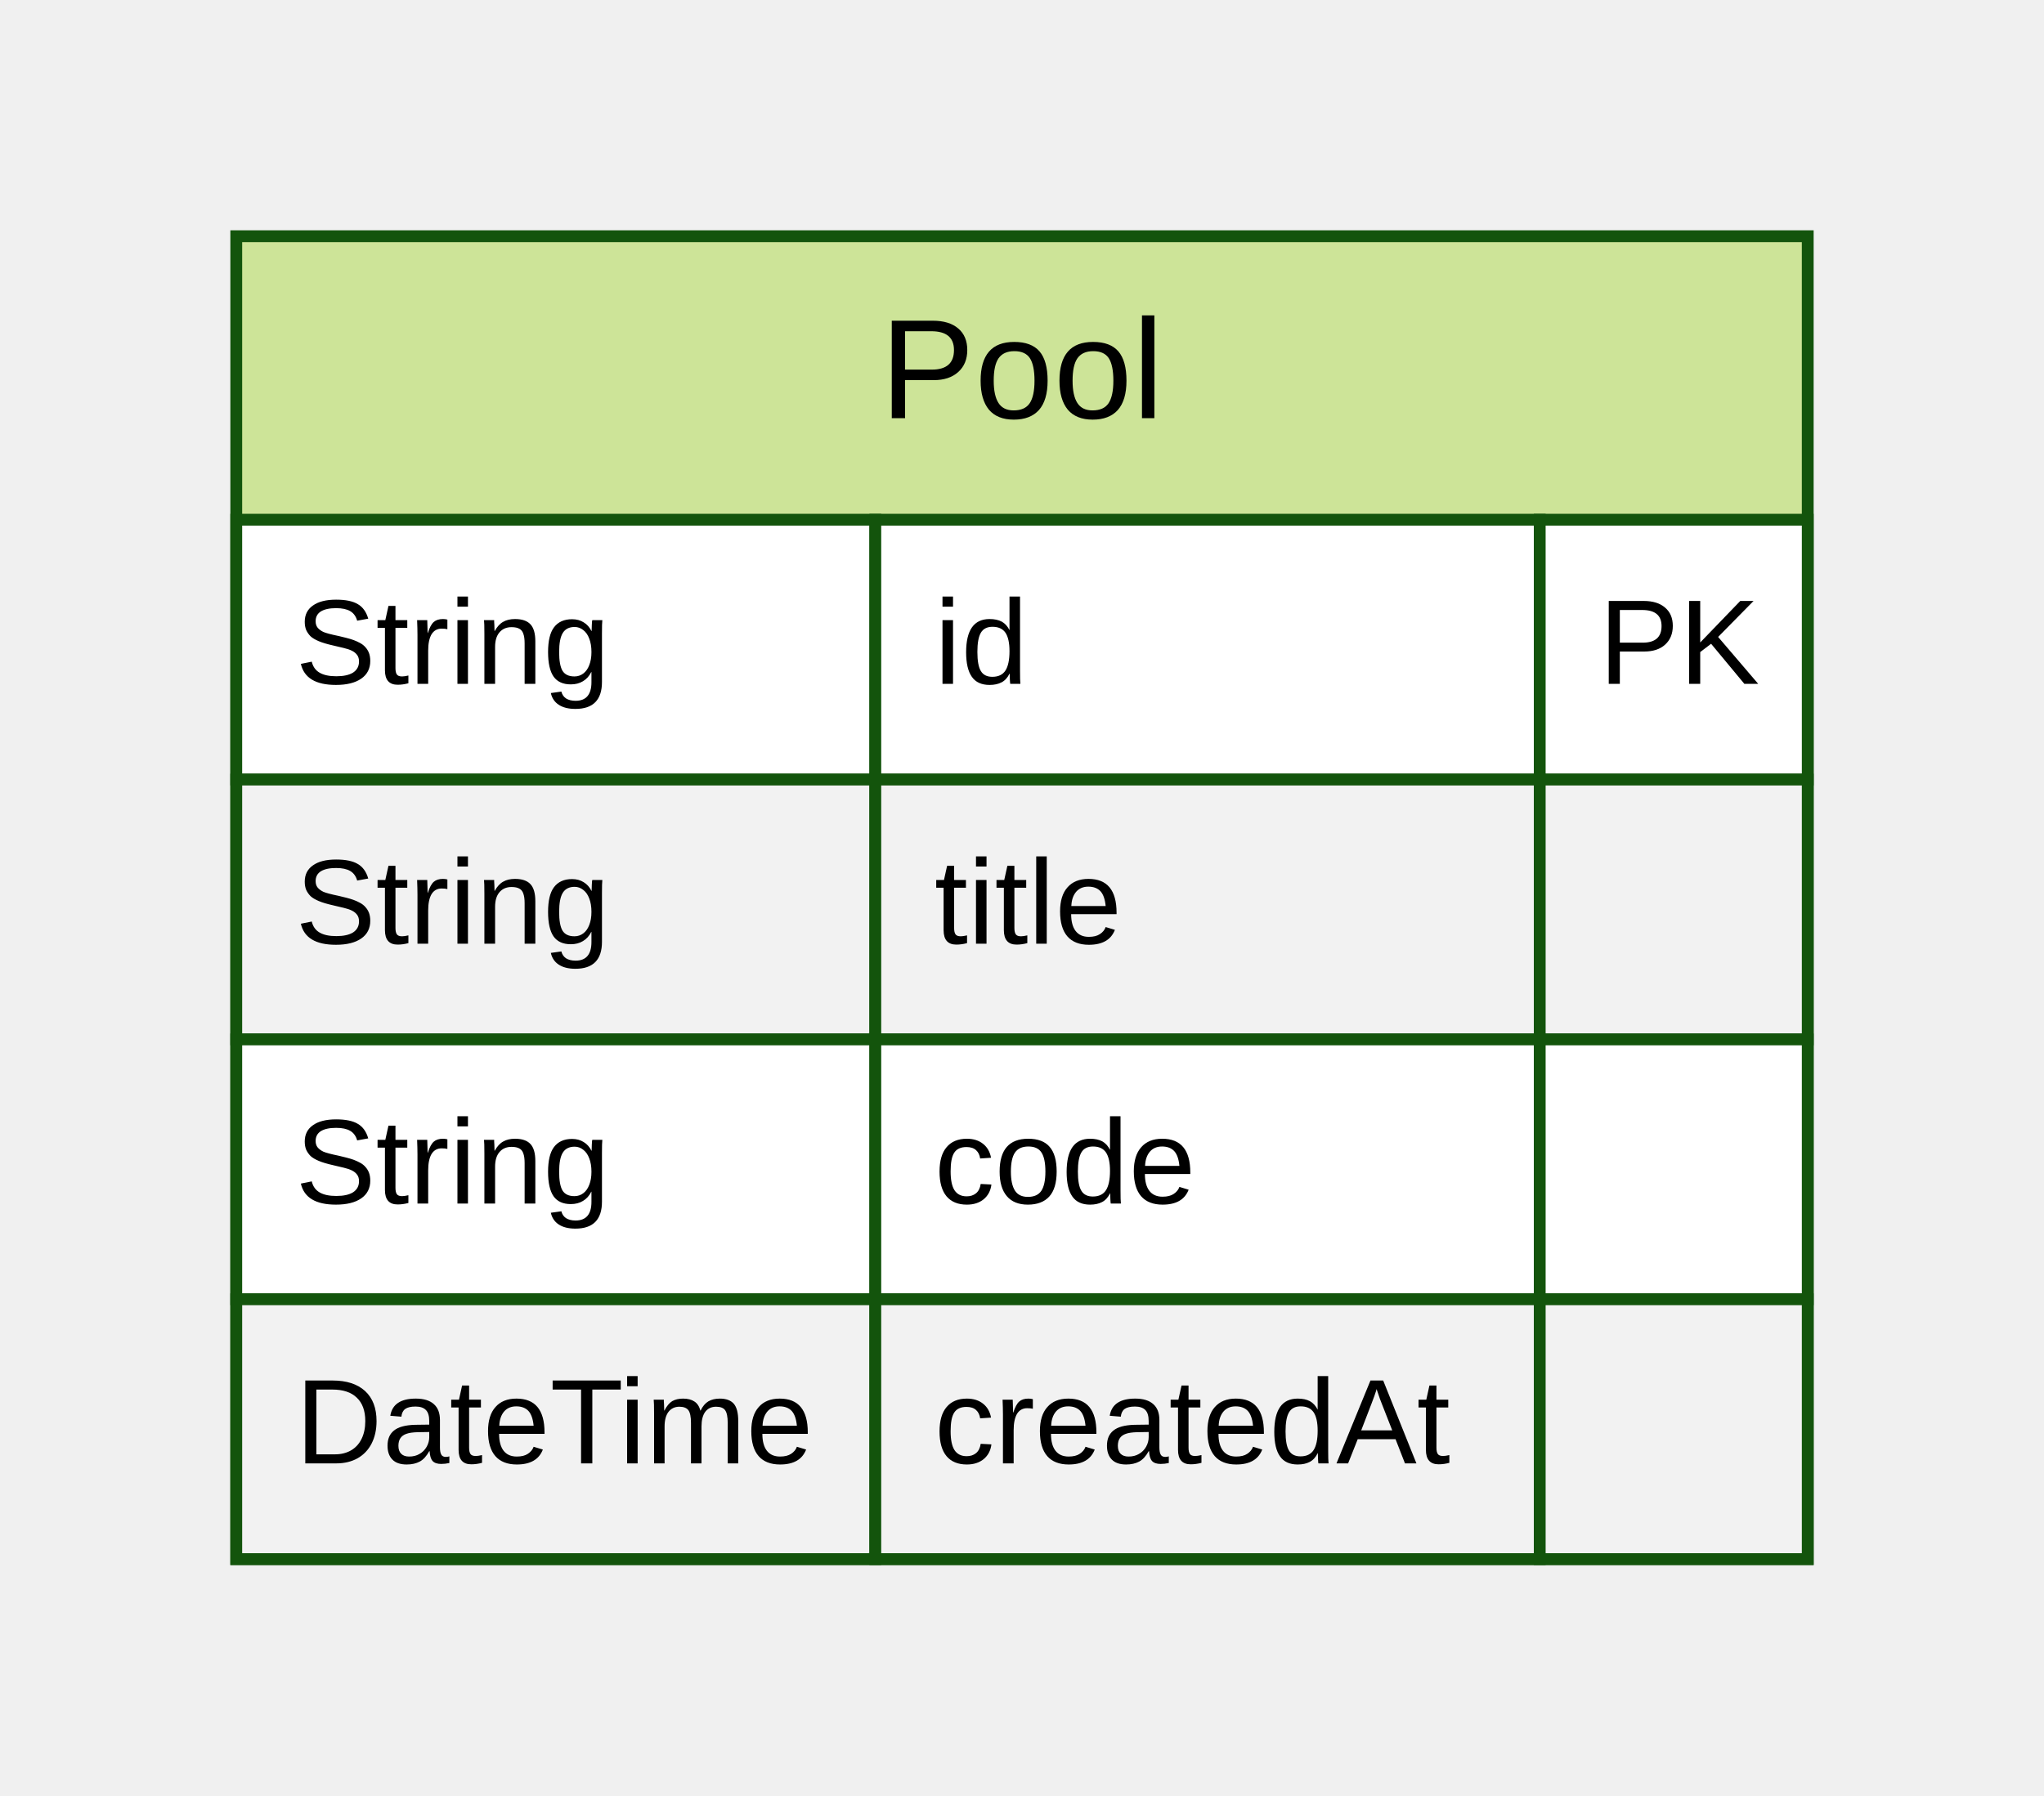
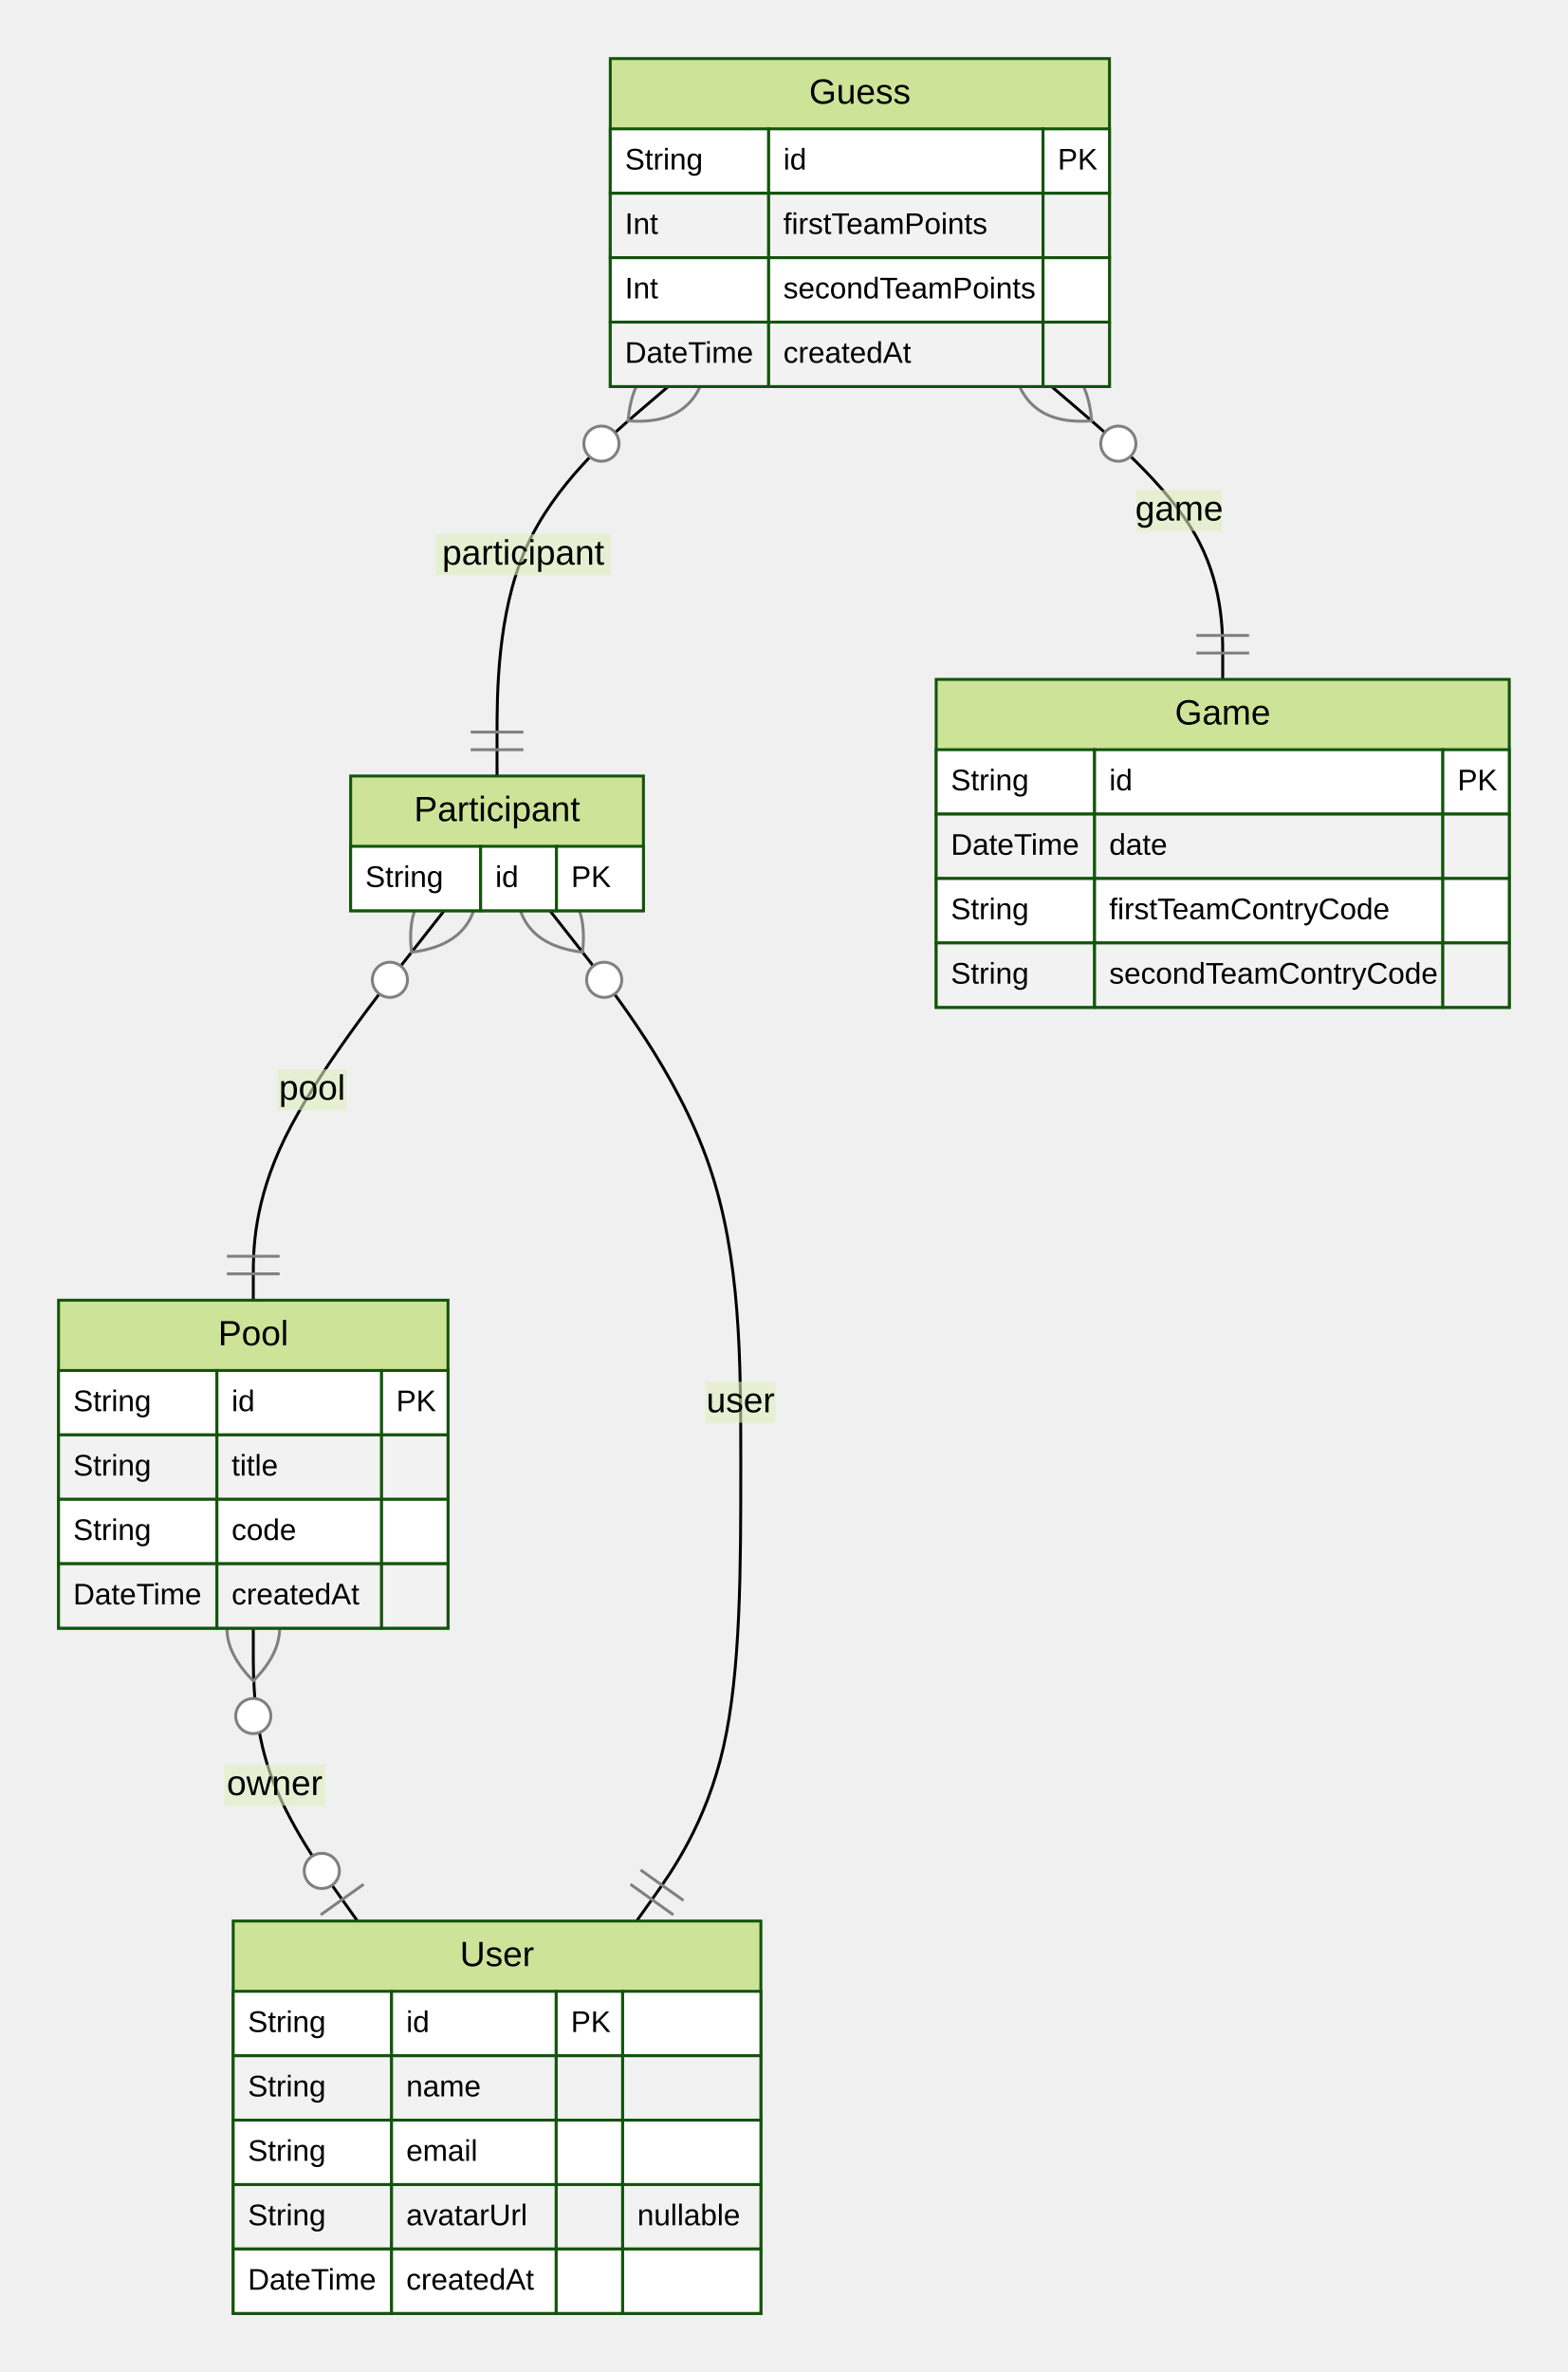
- <svg xmlns="http://www.w3.org/2000/svg" aria-labelledby="chart-title-mermaid-0 chart-desc-mermaid-0" role="img" viewBox="0 0 173.026 152" style="max-width: 173.026px; background-color: white;" width="100%" id="mermaid-0">
+ <svg xmlns="http://www.w3.org/2000/svg" aria-labelledby="chart-title-mermaid-0 chart-desc-mermaid-0" role="img" viewBox="0 0 535.509 810" style="max-width: 535.509px; background-color: white;" width="100%" id="mermaid-0">
  <style>#mermaid-0 {font-family:"trebuchet ms",verdana,arial,sans-serif;font-size:16px;fill:#000000;}#mermaid-0 .error-icon{fill:#552222;}#mermaid-0 .error-text{fill:#552222;stroke:#552222;}#mermaid-0 .edge-thickness-normal{stroke-width:2px;}#mermaid-0 .edge-thickness-thick{stroke-width:3.5px;}#mermaid-0 .edge-pattern-solid{stroke-dasharray:0;}#mermaid-0 .edge-pattern-dashed{stroke-dasharray:3;}#mermaid-0 .edge-pattern-dotted{stroke-dasharray:2;}#mermaid-0 .marker{fill:#000000;stroke:#000000;}#mermaid-0 .marker.cross{stroke:#000000;}#mermaid-0 svg{font-family:"trebuchet ms",verdana,arial,sans-serif;font-size:16px;}#mermaid-0 .entityBox{fill:#cde498;stroke:#13540c;}#mermaid-0 .attributeBoxOdd{fill:#ffffff;stroke:#13540c;}#mermaid-0 .attributeBoxEven{fill:#f2f2f2;stroke:#13540c;}#mermaid-0 .relationshipLabelBox{fill:hsl(78.158, 58.462%, 84.51%);opacity:0.7;background-color:hsl(78.158, 58.462%, 84.51%);}#mermaid-0 .relationshipLabelBox rect{opacity:0.5;}#mermaid-0 .relationshipLine{stroke:#000000;}#mermaid-0 :root{--mermaid-font-family:"trebuchet ms",verdana,arial,sans-serif;}</style>
  <g />
  <defs>
    <marker orient="auto" markerHeight="18" markerWidth="18" refY="9" refX="0" id="ONLY_ONE_START">
      <path d="M9,0 L9,18 M15,0 L15,18" fill="none" stroke="gray" />
    </marker>
  </defs>
  <defs>
    <marker orient="auto" markerHeight="18" markerWidth="18" refY="9" refX="18" id="ONLY_ONE_END">
      <path d="M3,0 L3,18 M9,0 L9,18" fill="none" stroke="gray" />
    </marker>
  </defs>
  <defs>
    <marker orient="auto" markerHeight="18" markerWidth="30" refY="9" refX="0" id="ZERO_OR_ONE_START">
      <circle r="6" cy="9" cx="21" fill="white" stroke="gray" />
      <path d="M9,0 L9,18" fill="none" stroke="gray" />
    </marker>
  </defs>
  <defs>
    <marker orient="auto" markerHeight="18" markerWidth="30" refY="9" refX="30" id="ZERO_OR_ONE_END">
      <circle r="6" cy="9" cx="9" fill="white" stroke="gray" />
      <path d="M21,0 L21,18" fill="none" stroke="gray" />
    </marker>
  </defs>
  <defs>
    <marker orient="auto" markerHeight="36" markerWidth="45" refY="18" refX="18" id="ONE_OR_MORE_START">
      <path d="M0,18 Q 18,0 36,18 Q 18,36 0,18 M42,9 L42,27" fill="none" stroke="gray" />
    </marker>
  </defs>
  <defs>
    <marker orient="auto" markerHeight="36" markerWidth="45" refY="18" refX="27" id="ONE_OR_MORE_END">
      <path d="M3,9 L3,27 M9,18 Q27,0 45,18 Q27,36 9,18" fill="none" stroke="gray" />
    </marker>
  </defs>
  <defs>
    <marker orient="auto" markerHeight="36" markerWidth="57" refY="18" refX="18" id="ZERO_OR_MORE_START">
      <circle r="6" cy="18" cx="48" fill="white" stroke="gray" />
      <path d="M0,18 Q18,0 36,18 Q18,36 0,18" fill="none" stroke="gray" />
    </marker>
  </defs>
  <defs>
    <marker orient="auto" markerHeight="36" markerWidth="57" refY="18" refX="39" id="ZERO_OR_MORE_END">
      <circle r="6" cy="18" cx="9" fill="white" stroke="gray" />
      <path d="M21,18 Q39,0 57,18 Q39,36 21,18" fill="none" stroke="gray" />
    </marker>
  </defs>
-   <g transform="translate(20,20 )" id="Pool">
+   <path marker-start="url(#ZERO_OR_MORE_START)" marker-end="url(#ZERO_OR_ONE_END)" fill="none" stroke="gray" d="M86.513,556L86.513,564.333C86.513,572.667,86.513,589.333,92.443,606C98.373,622.667,110.233,639.333,116.163,647.667L122.093,656" class="er relationshipLine" />
+   <path marker-start="url(#ZERO_OR_MORE_START)" marker-end="url(#ONLY_ONE_END)" fill="none" stroke="gray" d="M187.835,311L198.7,324.833C209.565,338.667,231.296,366.333,242.161,397.833C253.026,429.333,253.026,464.667,253.026,500C253.026,535.333,253.026,570.667,247.096,596.667C241.167,622.667,229.307,639.333,223.377,647.667L217.447,656" class="er relationshipLine" />
+   <path marker-start="url(#ZERO_OR_MORE_START)" marker-end="url(#ONLY_ONE_END)" fill="none" stroke="gray" d="M151.705,311L140.839,324.833C129.974,338.667,108.244,366.333,97.378,388.5C86.513,410.667,86.513,427.333,86.513,435.667L86.513,444" class="er relationshipLine" />
+   <path marker-start="url(#ZERO_OR_MORE_START)" marker-end="url(#ONLY_ONE_END)" fill="none" stroke="gray" d="M228.23,132L218.486,140.333C208.743,148.667,189.256,165.333,179.513,187.5C169.77,209.667,169.77,237.333,169.77,251.167L169.77,265" class="er relationshipLine" />
+   <path marker-start="url(#ZERO_OR_MORE_START)" marker-end="url(#ONLY_ONE_END)" fill="none" stroke="gray" d="M359.18,132L368.923,140.333C378.666,148.667,398.153,165.333,407.896,182C417.639,198.667,417.639,215.333,417.639,223.667L417.639,232" class="er relationshipLine" />
+   <g transform="translate(20,444 )" id="Pool">
    <rect height="112" width="133.026" y="0" x="0" stroke="gray" fill-opacity="100%" fill="honeydew" class="er entityBox" />
    <text transform="translate(66.51321,12)" style="font-family: &quot;trebuchet ms&quot;, verdana, arial, sans-serif;; font-size: 12px" text-anchor="middle" dominant-baseline="middle" y="0" x="0" id="entity-Pool" class="er entityLabel">Pool</text>
    <rect height="22" width="54.096" y="24" x="0" stroke="gray" fill-opacity="100%" fill="honeydew" class="er attributeBoxOdd" />
    <text transform="translate(5,35)" style="font-family: &quot;trebuchet ms&quot;, verdana, arial, sans-serif;; font-size: 10.2px" text-anchor="left" dominant-baseline="middle" y="0" x="0" id="entity-Pool-attr-1-type" class="er entityLabel">String</text>
    <rect height="22" width="56.243" y="24" x="54.096" stroke="gray" fill-opacity="100%" fill="honeydew" class="er attributeBoxOdd" />
    <text transform="translate(59.09555,35)" style="font-family: &quot;trebuchet ms&quot;, verdana, arial, sans-serif;; font-size: 10.2px" text-anchor="left" dominant-baseline="middle" y="0" x="0" id="entity-Pool-attr-1-name" class="er entityLabel">id</text>
    <rect height="22" width="22.688" y="24" x="110.339" stroke="gray" fill-opacity="100%" fill="honeydew" class="er attributeBoxOdd" />
    <text transform="translate(115.3387,35)" style="font-family: &quot;trebuchet ms&quot;, verdana, arial, sans-serif;; font-size: 10.2px" text-anchor="left" dominant-baseline="middle" y="0" x="0" id="entity-Pool-attr-1-key" class="er entityLabel">PK</text>
    <rect height="22" width="54.096" y="46" x="0" stroke="gray" fill-opacity="100%" fill="honeydew" class="er attributeBoxEven" />
    <text transform="translate(5,57)" style="font-family: &quot;trebuchet ms&quot;, verdana, arial, sans-serif;; font-size: 10.2px" text-anchor="left" dominant-baseline="middle" y="0" x="0" id="entity-Pool-attr-2-type" class="er entityLabel">String</text>
    <rect height="22" width="56.243" y="46" x="54.096" stroke="gray" fill-opacity="100%" fill="honeydew" class="er attributeBoxEven" />
    <text transform="translate(59.09555,57)" style="font-family: &quot;trebuchet ms&quot;, verdana, arial, sans-serif;; font-size: 10.2px" text-anchor="left" dominant-baseline="middle" y="0" x="0" id="entity-Pool-attr-2-name" class="er entityLabel">title</text>
    <rect height="22" width="22.688" y="46" x="110.339" stroke="gray" fill-opacity="100%" fill="honeydew" class="er attributeBoxEven" />
    <text transform="translate(115.3387,57)" style="font-family: &quot;trebuchet ms&quot;, verdana, arial, sans-serif;; font-size: 10.2px" text-anchor="left" dominant-baseline="middle" y="0" x="0" id="entity-Pool-attr-2-key" class="er entityLabel" />
    <rect height="22" width="54.096" y="68" x="0" stroke="gray" fill-opacity="100%" fill="honeydew" class="er attributeBoxOdd" />
    <text transform="translate(5,79)" style="font-family: &quot;trebuchet ms&quot;, verdana, arial, sans-serif;; font-size: 10.2px" text-anchor="left" dominant-baseline="middle" y="0" x="0" id="entity-Pool-attr-3-type" class="er entityLabel">String</text>
    <rect height="22" width="56.243" y="68" x="54.096" stroke="gray" fill-opacity="100%" fill="honeydew" class="er attributeBoxOdd" />
    <text transform="translate(59.09555,79)" style="font-family: &quot;trebuchet ms&quot;, verdana, arial, sans-serif;; font-size: 10.2px" text-anchor="left" dominant-baseline="middle" y="0" x="0" id="entity-Pool-attr-3-name" class="er entityLabel">code</text>
    <rect height="22" width="22.688" y="68" x="110.339" stroke="gray" fill-opacity="100%" fill="honeydew" class="er attributeBoxOdd" />
    <text transform="translate(115.3387,79)" style="font-family: &quot;trebuchet ms&quot;, verdana, arial, sans-serif;; font-size: 10.2px" text-anchor="left" dominant-baseline="middle" y="0" x="0" id="entity-Pool-attr-3-key" class="er entityLabel" />
    <rect height="22" width="54.096" y="90" x="0" stroke="gray" fill-opacity="100%" fill="honeydew" class="er attributeBoxEven" />
    <text transform="translate(5,101)" style="font-family: &quot;trebuchet ms&quot;, verdana, arial, sans-serif;; font-size: 10.2px" text-anchor="left" dominant-baseline="middle" y="0" x="0" id="entity-Pool-attr-4-type" class="er entityLabel">DateTime</text>
    <rect height="22" width="56.243" y="90" x="54.096" stroke="gray" fill-opacity="100%" fill="honeydew" class="er attributeBoxEven" />
    <text transform="translate(59.09555,101)" style="font-family: &quot;trebuchet ms&quot;, verdana, arial, sans-serif;; font-size: 10.2px" text-anchor="left" dominant-baseline="middle" y="0" x="0" id="entity-Pool-attr-4-name" class="er entityLabel">createdAt</text>
    <rect height="22" width="22.688" y="90" x="110.339" stroke="gray" fill-opacity="100%" fill="honeydew" class="er attributeBoxEven" />
    <text transform="translate(115.3387,101)" style="font-family: &quot;trebuchet ms&quot;, verdana, arial, sans-serif;; font-size: 10.2px" text-anchor="left" dominant-baseline="middle" y="0" x="0" id="entity-Pool-attr-4-key" class="er entityLabel" />
  </g>
+   <g transform="translate(119.7698,265 )" id="Participant">
+     <rect height="46" width="100" y="0" x="0" stroke="gray" fill-opacity="100%" fill="honeydew" class="er entityBox" />
+     <text transform="translate(50,12)" style="font-family: &quot;trebuchet ms&quot;, verdana, arial, sans-serif;; font-size: 12px" text-anchor="middle" dominant-baseline="middle" y="0" x="0" id="entity-Participant" class="er entityLabel">Participant</text>
+     <rect height="22" width="44.399" y="24" x="0" stroke="gray" fill-opacity="100%" fill="honeydew" class="er attributeBoxOdd" />
+     <text transform="translate(5,35)" style="font-family: &quot;trebuchet ms&quot;, verdana, arial, sans-serif;; font-size: 10.2px" text-anchor="left" dominant-baseline="middle" y="0" x="0" id="entity-Participant-attr-1-type" class="er entityLabel">String</text>
+     <rect height="22" width="25.911" y="24" x="44.399" stroke="gray" fill-opacity="100%" fill="honeydew" class="er attributeBoxOdd" />
+     <text transform="translate(49.39862,35)" style="font-family: &quot;trebuchet ms&quot;, verdana, arial, sans-serif;; font-size: 10.2px" text-anchor="left" dominant-baseline="middle" y="0" x="0" id="entity-Participant-attr-1-name" class="er entityLabel">id</text>
+     <rect height="22" width="29.69" y="24" x="70.31" stroke="gray" fill-opacity="100%" fill="honeydew" class="er attributeBoxOdd" />
+     <text transform="translate(75.30976,35)" style="font-family: &quot;trebuchet ms&quot;, verdana, arial, sans-serif;; font-size: 10.2px" text-anchor="left" dominant-baseline="middle" y="0" x="0" id="entity-Participant-attr-1-key" class="er entityLabel">PK</text>
+   </g>
+   <g transform="translate(79.65034,656 )" id="User">
+     <rect height="134" width="180.239" y="0" x="0" stroke="gray" fill-opacity="100%" fill="honeydew" class="er entityBox" />
+     <text transform="translate(90.11948,12)" style="font-family: &quot;trebuchet ms&quot;, verdana, arial, sans-serif;; font-size: 12px" text-anchor="middle" dominant-baseline="middle" y="0" x="0" id="entity-User" class="er entityLabel">User</text>
+     <rect height="22" width="54.096" y="24" x="0" stroke="gray" fill-opacity="100%" fill="honeydew" class="er attributeBoxOdd" />
+     <text transform="translate(5,35)" style="font-family: &quot;trebuchet ms&quot;, verdana, arial, sans-serif;; font-size: 10.2px" text-anchor="left" dominant-baseline="middle" y="0" x="0" id="entity-User-attr-1-type" class="er entityLabel">String</text>
+     <rect height="22" width="56.243" y="24" x="54.096" stroke="gray" fill-opacity="100%" fill="honeydew" class="er attributeBoxOdd" />
+     <text transform="translate(59.09555,35)" style="font-family: &quot;trebuchet ms&quot;, verdana, arial, sans-serif;; font-size: 10.2px" text-anchor="left" dominant-baseline="middle" y="0" x="0" id="entity-User-attr-1-name" class="er entityLabel">id</text>
+     <rect height="22" width="22.688" y="24" x="110.339" stroke="gray" fill-opacity="100%" fill="honeydew" class="er attributeBoxOdd" />
+     <text transform="translate(115.3387,35)" style="font-family: &quot;trebuchet ms&quot;, verdana, arial, sans-serif;; font-size: 10.2px" text-anchor="left" dominant-baseline="middle" y="0" x="0" id="entity-User-attr-1-key" class="er entityLabel">PK</text>
+     <rect height="22" width="47.213" y="24" x="133.026" stroke="gray" fill-opacity="100%" fill="honeydew" class="er attributeBoxOdd" />
+     <text transform="translate(138.0264,35)" style="font-family: &quot;trebuchet ms&quot;, verdana, arial, sans-serif;; font-size: 10.2px" text-anchor="left" dominant-baseline="middle" y="0" x="0" id="entity-User-attr-1-comment" class="er entityLabel" />
+     <rect height="22" width="54.096" y="46" x="0" stroke="gray" fill-opacity="100%" fill="honeydew" class="er attributeBoxEven" />
+     <text transform="translate(5,57)" style="font-family: &quot;trebuchet ms&quot;, verdana, arial, sans-serif;; font-size: 10.2px" text-anchor="left" dominant-baseline="middle" y="0" x="0" id="entity-User-attr-2-type" class="er entityLabel">String</text>
+     <rect height="22" width="56.243" y="46" x="54.096" stroke="gray" fill-opacity="100%" fill="honeydew" class="er attributeBoxEven" />
+     <text transform="translate(59.09555,57)" style="font-family: &quot;trebuchet ms&quot;, verdana, arial, sans-serif;; font-size: 10.2px" text-anchor="left" dominant-baseline="middle" y="0" x="0" id="entity-User-attr-2-name" class="er entityLabel">name</text>
+     <rect height="22" width="22.688" y="46" x="110.339" stroke="gray" fill-opacity="100%" fill="honeydew" class="er attributeBoxEven" />
+     <text transform="translate(115.3387,57)" style="font-family: &quot;trebuchet ms&quot;, verdana, arial, sans-serif;; font-size: 10.2px" text-anchor="left" dominant-baseline="middle" y="0" x="0" id="entity-User-attr-2-key" class="er entityLabel" />
+     <rect height="22" width="47.213" y="46" x="133.026" stroke="gray" fill-opacity="100%" fill="honeydew" class="er attributeBoxEven" />
+     <text transform="translate(138.0264,57)" style="font-family: &quot;trebuchet ms&quot;, verdana, arial, sans-serif;; font-size: 10.2px" text-anchor="left" dominant-baseline="middle" y="0" x="0" id="entity-User-attr-2-comment" class="er entityLabel" />
+     <rect height="22" width="54.096" y="68" x="0" stroke="gray" fill-opacity="100%" fill="honeydew" class="er attributeBoxOdd" />
+     <text transform="translate(5,79)" style="font-family: &quot;trebuchet ms&quot;, verdana, arial, sans-serif;; font-size: 10.2px" text-anchor="left" dominant-baseline="middle" y="0" x="0" id="entity-User-attr-3-type" class="er entityLabel">String</text>
+     <rect height="22" width="56.243" y="68" x="54.096" stroke="gray" fill-opacity="100%" fill="honeydew" class="er attributeBoxOdd" />
+     <text transform="translate(59.09555,79)" style="font-family: &quot;trebuchet ms&quot;, verdana, arial, sans-serif;; font-size: 10.2px" text-anchor="left" dominant-baseline="middle" y="0" x="0" id="entity-User-attr-3-name" class="er entityLabel">email</text>
+     <rect height="22" width="22.688" y="68" x="110.339" stroke="gray" fill-opacity="100%" fill="honeydew" class="er attributeBoxOdd" />
+     <text transform="translate(115.3387,79)" style="font-family: &quot;trebuchet ms&quot;, verdana, arial, sans-serif;; font-size: 10.2px" text-anchor="left" dominant-baseline="middle" y="0" x="0" id="entity-User-attr-3-key" class="er entityLabel" />
+     <rect height="22" width="47.213" y="68" x="133.026" stroke="gray" fill-opacity="100%" fill="honeydew" class="er attributeBoxOdd" />
+     <text transform="translate(138.0264,79)" style="font-family: &quot;trebuchet ms&quot;, verdana, arial, sans-serif;; font-size: 10.2px" text-anchor="left" dominant-baseline="middle" y="0" x="0" id="entity-User-attr-3-comment" class="er entityLabel" />
+     <rect height="22" width="54.096" y="90" x="0" stroke="gray" fill-opacity="100%" fill="honeydew" class="er attributeBoxEven" />
+     <text transform="translate(5,101)" style="font-family: &quot;trebuchet ms&quot;, verdana, arial, sans-serif;; font-size: 10.2px" text-anchor="left" dominant-baseline="middle" y="0" x="0" id="entity-User-attr-4-type" class="er entityLabel">String</text>
+     <rect height="22" width="56.243" y="90" x="54.096" stroke="gray" fill-opacity="100%" fill="honeydew" class="er attributeBoxEven" />
+     <text transform="translate(59.09555,101)" style="font-family: &quot;trebuchet ms&quot;, verdana, arial, sans-serif;; font-size: 10.2px" text-anchor="left" dominant-baseline="middle" y="0" x="0" id="entity-User-attr-4-name" class="er entityLabel">avatarUrl</text>
+     <rect height="22" width="22.688" y="90" x="110.339" stroke="gray" fill-opacity="100%" fill="honeydew" class="er attributeBoxEven" />
+     <text transform="translate(115.3387,101)" style="font-family: &quot;trebuchet ms&quot;, verdana, arial, sans-serif;; font-size: 10.2px" text-anchor="left" dominant-baseline="middle" y="0" x="0" id="entity-User-attr-4-key" class="er entityLabel" />
+     <rect height="22" width="47.213" y="90" x="133.026" stroke="gray" fill-opacity="100%" fill="honeydew" class="er attributeBoxEven" />
+     <text transform="translate(138.0264,101)" style="font-family: &quot;trebuchet ms&quot;, verdana, arial, sans-serif;; font-size: 10.2px" text-anchor="left" dominant-baseline="middle" y="0" x="0" id="entity-User-attr-4-comment" class="er entityLabel">nullable</text>
+     <rect height="22" width="54.096" y="112" x="0" stroke="gray" fill-opacity="100%" fill="honeydew" class="er attributeBoxOdd" />
+     <text transform="translate(5,123)" style="font-family: &quot;trebuchet ms&quot;, verdana, arial, sans-serif;; font-size: 10.2px" text-anchor="left" dominant-baseline="middle" y="0" x="0" id="entity-User-attr-5-type" class="er entityLabel">DateTime</text>
+     <rect height="22" width="56.243" y="112" x="54.096" stroke="gray" fill-opacity="100%" fill="honeydew" class="er attributeBoxOdd" />
+     <text transform="translate(59.09555,123)" style="font-family: &quot;trebuchet ms&quot;, verdana, arial, sans-serif;; font-size: 10.2px" text-anchor="left" dominant-baseline="middle" y="0" x="0" id="entity-User-attr-5-name" class="er entityLabel">createdAt</text>
+     <rect height="22" width="22.688" y="112" x="110.339" stroke="gray" fill-opacity="100%" fill="honeydew" class="er attributeBoxOdd" />
+     <text transform="translate(115.3387,123)" style="font-family: &quot;trebuchet ms&quot;, verdana, arial, sans-serif;; font-size: 10.2px" text-anchor="left" dominant-baseline="middle" y="0" x="0" id="entity-User-attr-5-key" class="er entityLabel" />
+     <rect height="22" width="47.213" y="112" x="133.026" stroke="gray" fill-opacity="100%" fill="honeydew" class="er attributeBoxOdd" />
+     <text transform="translate(138.0264,123)" style="font-family: &quot;trebuchet ms&quot;, verdana, arial, sans-serif;; font-size: 10.2px" text-anchor="left" dominant-baseline="middle" y="0" x="0" id="entity-User-attr-5-comment" class="er entityLabel" />
+   </g>
+   <g transform="translate(319.7698,232 )" id="Game">
+     <rect height="112" width="195.739" y="0" x="0" stroke="gray" fill-opacity="100%" fill="honeydew" class="er entityBox" />
+     <text transform="translate(97.86967,12)" style="font-family: &quot;trebuchet ms&quot;, verdana, arial, sans-serif;; font-size: 12px" text-anchor="middle" dominant-baseline="middle" y="0" x="0" id="entity-Game" class="er entityLabel">Game</text>
+     <rect height="22" width="54.096" y="24" x="0" stroke="gray" fill-opacity="100%" fill="honeydew" class="er attributeBoxOdd" />
+     <text transform="translate(5,35)" style="font-family: &quot;trebuchet ms&quot;, verdana, arial, sans-serif;; font-size: 10.2px" text-anchor="left" dominant-baseline="middle" y="0" x="0" id="entity-Game-attr-1-type" class="er entityLabel">String</text>
+     <rect height="22" width="118.956" y="24" x="54.096" stroke="gray" fill-opacity="100%" fill="honeydew" class="er attributeBoxOdd" />
+     <text transform="translate(59.09555,35)" style="font-family: &quot;trebuchet ms&quot;, verdana, arial, sans-serif;; font-size: 10.2px" text-anchor="left" dominant-baseline="middle" y="0" x="0" id="entity-Game-attr-1-name" class="er entityLabel">id</text>
+     <rect height="22" width="22.688" y="24" x="173.052" stroke="gray" fill-opacity="100%" fill="honeydew" class="er attributeBoxOdd" />
+     <text transform="translate(178.0517,35)" style="font-family: &quot;trebuchet ms&quot;, verdana, arial, sans-serif;; font-size: 10.2px" text-anchor="left" dominant-baseline="middle" y="0" x="0" id="entity-Game-attr-1-key" class="er entityLabel">PK</text>
+     <rect height="22" width="54.096" y="46" x="0" stroke="gray" fill-opacity="100%" fill="honeydew" class="er attributeBoxEven" />
+     <text transform="translate(5,57)" style="font-family: &quot;trebuchet ms&quot;, verdana, arial, sans-serif;; font-size: 10.2px" text-anchor="left" dominant-baseline="middle" y="0" x="0" id="entity-Game-attr-2-type" class="er entityLabel">DateTime</text>
+     <rect height="22" width="118.956" y="46" x="54.096" stroke="gray" fill-opacity="100%" fill="honeydew" class="er attributeBoxEven" />
+     <text transform="translate(59.09555,57)" style="font-family: &quot;trebuchet ms&quot;, verdana, arial, sans-serif;; font-size: 10.2px" text-anchor="left" dominant-baseline="middle" y="0" x="0" id="entity-Game-attr-2-name" class="er entityLabel">date</text>
+     <rect height="22" width="22.688" y="46" x="173.052" stroke="gray" fill-opacity="100%" fill="honeydew" class="er attributeBoxEven" />
+     <text transform="translate(178.0517,57)" style="font-family: &quot;trebuchet ms&quot;, verdana, arial, sans-serif;; font-size: 10.2px" text-anchor="left" dominant-baseline="middle" y="0" x="0" id="entity-Game-attr-2-key" class="er entityLabel" />
+     <rect height="22" width="54.096" y="68" x="0" stroke="gray" fill-opacity="100%" fill="honeydew" class="er attributeBoxOdd" />
+     <text transform="translate(5,79)" style="font-family: &quot;trebuchet ms&quot;, verdana, arial, sans-serif;; font-size: 10.2px" text-anchor="left" dominant-baseline="middle" y="0" x="0" id="entity-Game-attr-3-type" class="er entityLabel">String</text>
+     <rect height="22" width="118.956" y="68" x="54.096" stroke="gray" fill-opacity="100%" fill="honeydew" class="er attributeBoxOdd" />
+     <text transform="translate(59.09555,79)" style="font-family: &quot;trebuchet ms&quot;, verdana, arial, sans-serif;; font-size: 10.2px" text-anchor="left" dominant-baseline="middle" y="0" x="0" id="entity-Game-attr-3-name" class="er entityLabel">firstTeamContryCode</text>
+     <rect height="22" width="22.688" y="68" x="173.052" stroke="gray" fill-opacity="100%" fill="honeydew" class="er attributeBoxOdd" />
+     <text transform="translate(178.0517,79)" style="font-family: &quot;trebuchet ms&quot;, verdana, arial, sans-serif;; font-size: 10.2px" text-anchor="left" dominant-baseline="middle" y="0" x="0" id="entity-Game-attr-3-key" class="er entityLabel" />
+     <rect height="22" width="54.096" y="90" x="0" stroke="gray" fill-opacity="100%" fill="honeydew" class="er attributeBoxEven" />
+     <text transform="translate(5,101)" style="font-family: &quot;trebuchet ms&quot;, verdana, arial, sans-serif;; font-size: 10.2px" text-anchor="left" dominant-baseline="middle" y="0" x="0" id="entity-Game-attr-4-type" class="er entityLabel">String</text>
+     <rect height="22" width="118.956" y="90" x="54.096" stroke="gray" fill-opacity="100%" fill="honeydew" class="er attributeBoxEven" />
+     <text transform="translate(59.09555,101)" style="font-family: &quot;trebuchet ms&quot;, verdana, arial, sans-serif;; font-size: 10.2px" text-anchor="left" dominant-baseline="middle" y="0" x="0" id="entity-Game-attr-4-name" class="er entityLabel">secondTeamContryCode</text>
+     <rect height="22" width="22.688" y="90" x="173.052" stroke="gray" fill-opacity="100%" fill="honeydew" class="er attributeBoxEven" />
+     <text transform="translate(178.0517,101)" style="font-family: &quot;trebuchet ms&quot;, verdana, arial, sans-serif;; font-size: 10.2px" text-anchor="left" dominant-baseline="middle" y="0" x="0" id="entity-Game-attr-4-key" class="er entityLabel" />
+   </g>
+   <g transform="translate(208.4525,20 )" id="Guess">
+     <rect height="112" width="170.504" y="0" x="0" stroke="gray" fill-opacity="100%" fill="honeydew" class="er entityBox" />
+     <text transform="translate(85.2522,12)" style="font-family: &quot;trebuchet ms&quot;, verdana, arial, sans-serif;; font-size: 12px" text-anchor="middle" dominant-baseline="middle" y="0" x="0" id="entity-Guess" class="er entityLabel">Guess</text>
+     <rect height="22" width="54.096" y="24" x="0" stroke="gray" fill-opacity="100%" fill="honeydew" class="er attributeBoxOdd" />
+     <text transform="translate(5,35)" style="font-family: &quot;trebuchet ms&quot;, verdana, arial, sans-serif;; font-size: 10.2px" text-anchor="left" dominant-baseline="middle" y="0" x="0" id="entity-Guess-attr-1-type" class="er entityLabel">String</text>
+     <rect height="22" width="93.721" y="24" x="54.096" stroke="gray" fill-opacity="100%" fill="honeydew" class="er attributeBoxOdd" />
+     <text transform="translate(59.09555,35)" style="font-family: &quot;trebuchet ms&quot;, verdana, arial, sans-serif;; font-size: 10.2px" text-anchor="left" dominant-baseline="middle" y="0" x="0" id="entity-Guess-attr-1-name" class="er entityLabel">id</text>
+     <rect height="22" width="22.688" y="24" x="147.817" stroke="gray" fill-opacity="100%" fill="honeydew" class="er attributeBoxOdd" />
+     <text transform="translate(152.8167,35)" style="font-family: &quot;trebuchet ms&quot;, verdana, arial, sans-serif;; font-size: 10.2px" text-anchor="left" dominant-baseline="middle" y="0" x="0" id="entity-Guess-attr-1-key" class="er entityLabel">PK</text>
+     <rect height="22" width="54.096" y="46" x="0" stroke="gray" fill-opacity="100%" fill="honeydew" class="er attributeBoxEven" />
+     <text transform="translate(5,57)" style="font-family: &quot;trebuchet ms&quot;, verdana, arial, sans-serif;; font-size: 10.2px" text-anchor="left" dominant-baseline="middle" y="0" x="0" id="entity-Guess-attr-2-type" class="er entityLabel">Int</text>
+     <rect height="22" width="93.721" y="46" x="54.096" stroke="gray" fill-opacity="100%" fill="honeydew" class="er attributeBoxEven" />
+     <text transform="translate(59.09555,57)" style="font-family: &quot;trebuchet ms&quot;, verdana, arial, sans-serif;; font-size: 10.2px" text-anchor="left" dominant-baseline="middle" y="0" x="0" id="entity-Guess-attr-2-name" class="er entityLabel">firstTeamPoints</text>
+     <rect height="22" width="22.688" y="46" x="147.817" stroke="gray" fill-opacity="100%" fill="honeydew" class="er attributeBoxEven" />
+     <text transform="translate(152.8167,57)" style="font-family: &quot;trebuchet ms&quot;, verdana, arial, sans-serif;; font-size: 10.2px" text-anchor="left" dominant-baseline="middle" y="0" x="0" id="entity-Guess-attr-2-key" class="er entityLabel" />
+     <rect height="22" width="54.096" y="68" x="0" stroke="gray" fill-opacity="100%" fill="honeydew" class="er attributeBoxOdd" />
+     <text transform="translate(5,79)" style="font-family: &quot;trebuchet ms&quot;, verdana, arial, sans-serif;; font-size: 10.2px" text-anchor="left" dominant-baseline="middle" y="0" x="0" id="entity-Guess-attr-3-type" class="er entityLabel">Int</text>
+     <rect height="22" width="93.721" y="68" x="54.096" stroke="gray" fill-opacity="100%" fill="honeydew" class="er attributeBoxOdd" />
+     <text transform="translate(59.09555,79)" style="font-family: &quot;trebuchet ms&quot;, verdana, arial, sans-serif;; font-size: 10.2px" text-anchor="left" dominant-baseline="middle" y="0" x="0" id="entity-Guess-attr-3-name" class="er entityLabel">secondTeamPoints</text>
+     <rect height="22" width="22.688" y="68" x="147.817" stroke="gray" fill-opacity="100%" fill="honeydew" class="er attributeBoxOdd" />
+     <text transform="translate(152.8167,79)" style="font-family: &quot;trebuchet ms&quot;, verdana, arial, sans-serif;; font-size: 10.2px" text-anchor="left" dominant-baseline="middle" y="0" x="0" id="entity-Guess-attr-3-key" class="er entityLabel" />
+     <rect height="22" width="54.096" y="90" x="0" stroke="gray" fill-opacity="100%" fill="honeydew" class="er attributeBoxEven" />
+     <text transform="translate(5,101)" style="font-family: &quot;trebuchet ms&quot;, verdana, arial, sans-serif;; font-size: 10.2px" text-anchor="left" dominant-baseline="middle" y="0" x="0" id="entity-Guess-attr-4-type" class="er entityLabel">DateTime</text>
+     <rect height="22" width="93.721" y="90" x="54.096" stroke="gray" fill-opacity="100%" fill="honeydew" class="er attributeBoxEven" />
+     <text transform="translate(59.09555,101)" style="font-family: &quot;trebuchet ms&quot;, verdana, arial, sans-serif;; font-size: 10.2px" text-anchor="left" dominant-baseline="middle" y="0" x="0" id="entity-Guess-attr-4-name" class="er entityLabel">createdAt</text>
+     <rect height="22" width="22.688" y="90" x="147.817" stroke="gray" fill-opacity="100%" fill="honeydew" class="er attributeBoxEven" />
+     <text transform="translate(152.8167,101)" style="font-family: &quot;trebuchet ms&quot;, verdana, arial, sans-serif;; font-size: 10.2px" text-anchor="left" dominant-baseline="middle" y="0" x="0" id="entity-Guess-attr-4-key" class="er entityLabel" />
+   </g>
+   <rect fill-opacity="85%" fill="white" height="14" width="34.471" y="602.592" x="76.574" class="er relationshipLabelBox" />
+   <text style="font-family: &quot;trebuchet ms&quot;, verdana, arial, sans-serif;; font-size: 12px" dominant-baseline="middle" text-anchor="middle" y="609.592" x="93.81" id="rel1" class="er relationshipLabel">owner</text>
+   <rect fill-opacity="85%" fill="white" height="14" width="23.959" y="471.862" x="240.96" class="er relationshipLabelBox" />
+   <text style="font-family: &quot;trebuchet ms&quot;, verdana, arial, sans-serif;; font-size: 12px" dominant-baseline="middle" text-anchor="middle" y="478.862" x="252.94" id="rel2" class="er relationshipLabel">user</text>
+   <rect fill-opacity="85%" fill="white" height="14" width="23.564" y="365.133" x="94.824" class="er relationshipLabelBox" />
+   <text style="font-family: &quot;trebuchet ms&quot;, verdana, arial, sans-serif;; font-size: 12px" dominant-baseline="middle" text-anchor="middle" y="372.133" x="106.606" id="rel3" class="er relationshipLabel">pool</text>
+   <rect fill-opacity="85%" fill="white" height="14" width="59.744" y="182.417" x="148.828" class="er relationshipLabelBox" />
+   <text style="font-family: &quot;trebuchet ms&quot;, verdana, arial, sans-serif;; font-size: 12px" dominant-baseline="middle" text-anchor="middle" y="189.417" x="178.7" id="rel4" class="er relationshipLabel">participant</text>
+   <rect fill-opacity="85%" fill="white" height="14" width="29.289" y="167.335" x="388.132" class="er relationshipLabelBox" />
+   <text style="font-family: &quot;trebuchet ms&quot;, verdana, arial, sans-serif;; font-size: 12px" dominant-baseline="middle" text-anchor="middle" y="174.335" x="402.776" id="rel5" class="er relationshipLabel">game</text>
</svg>
